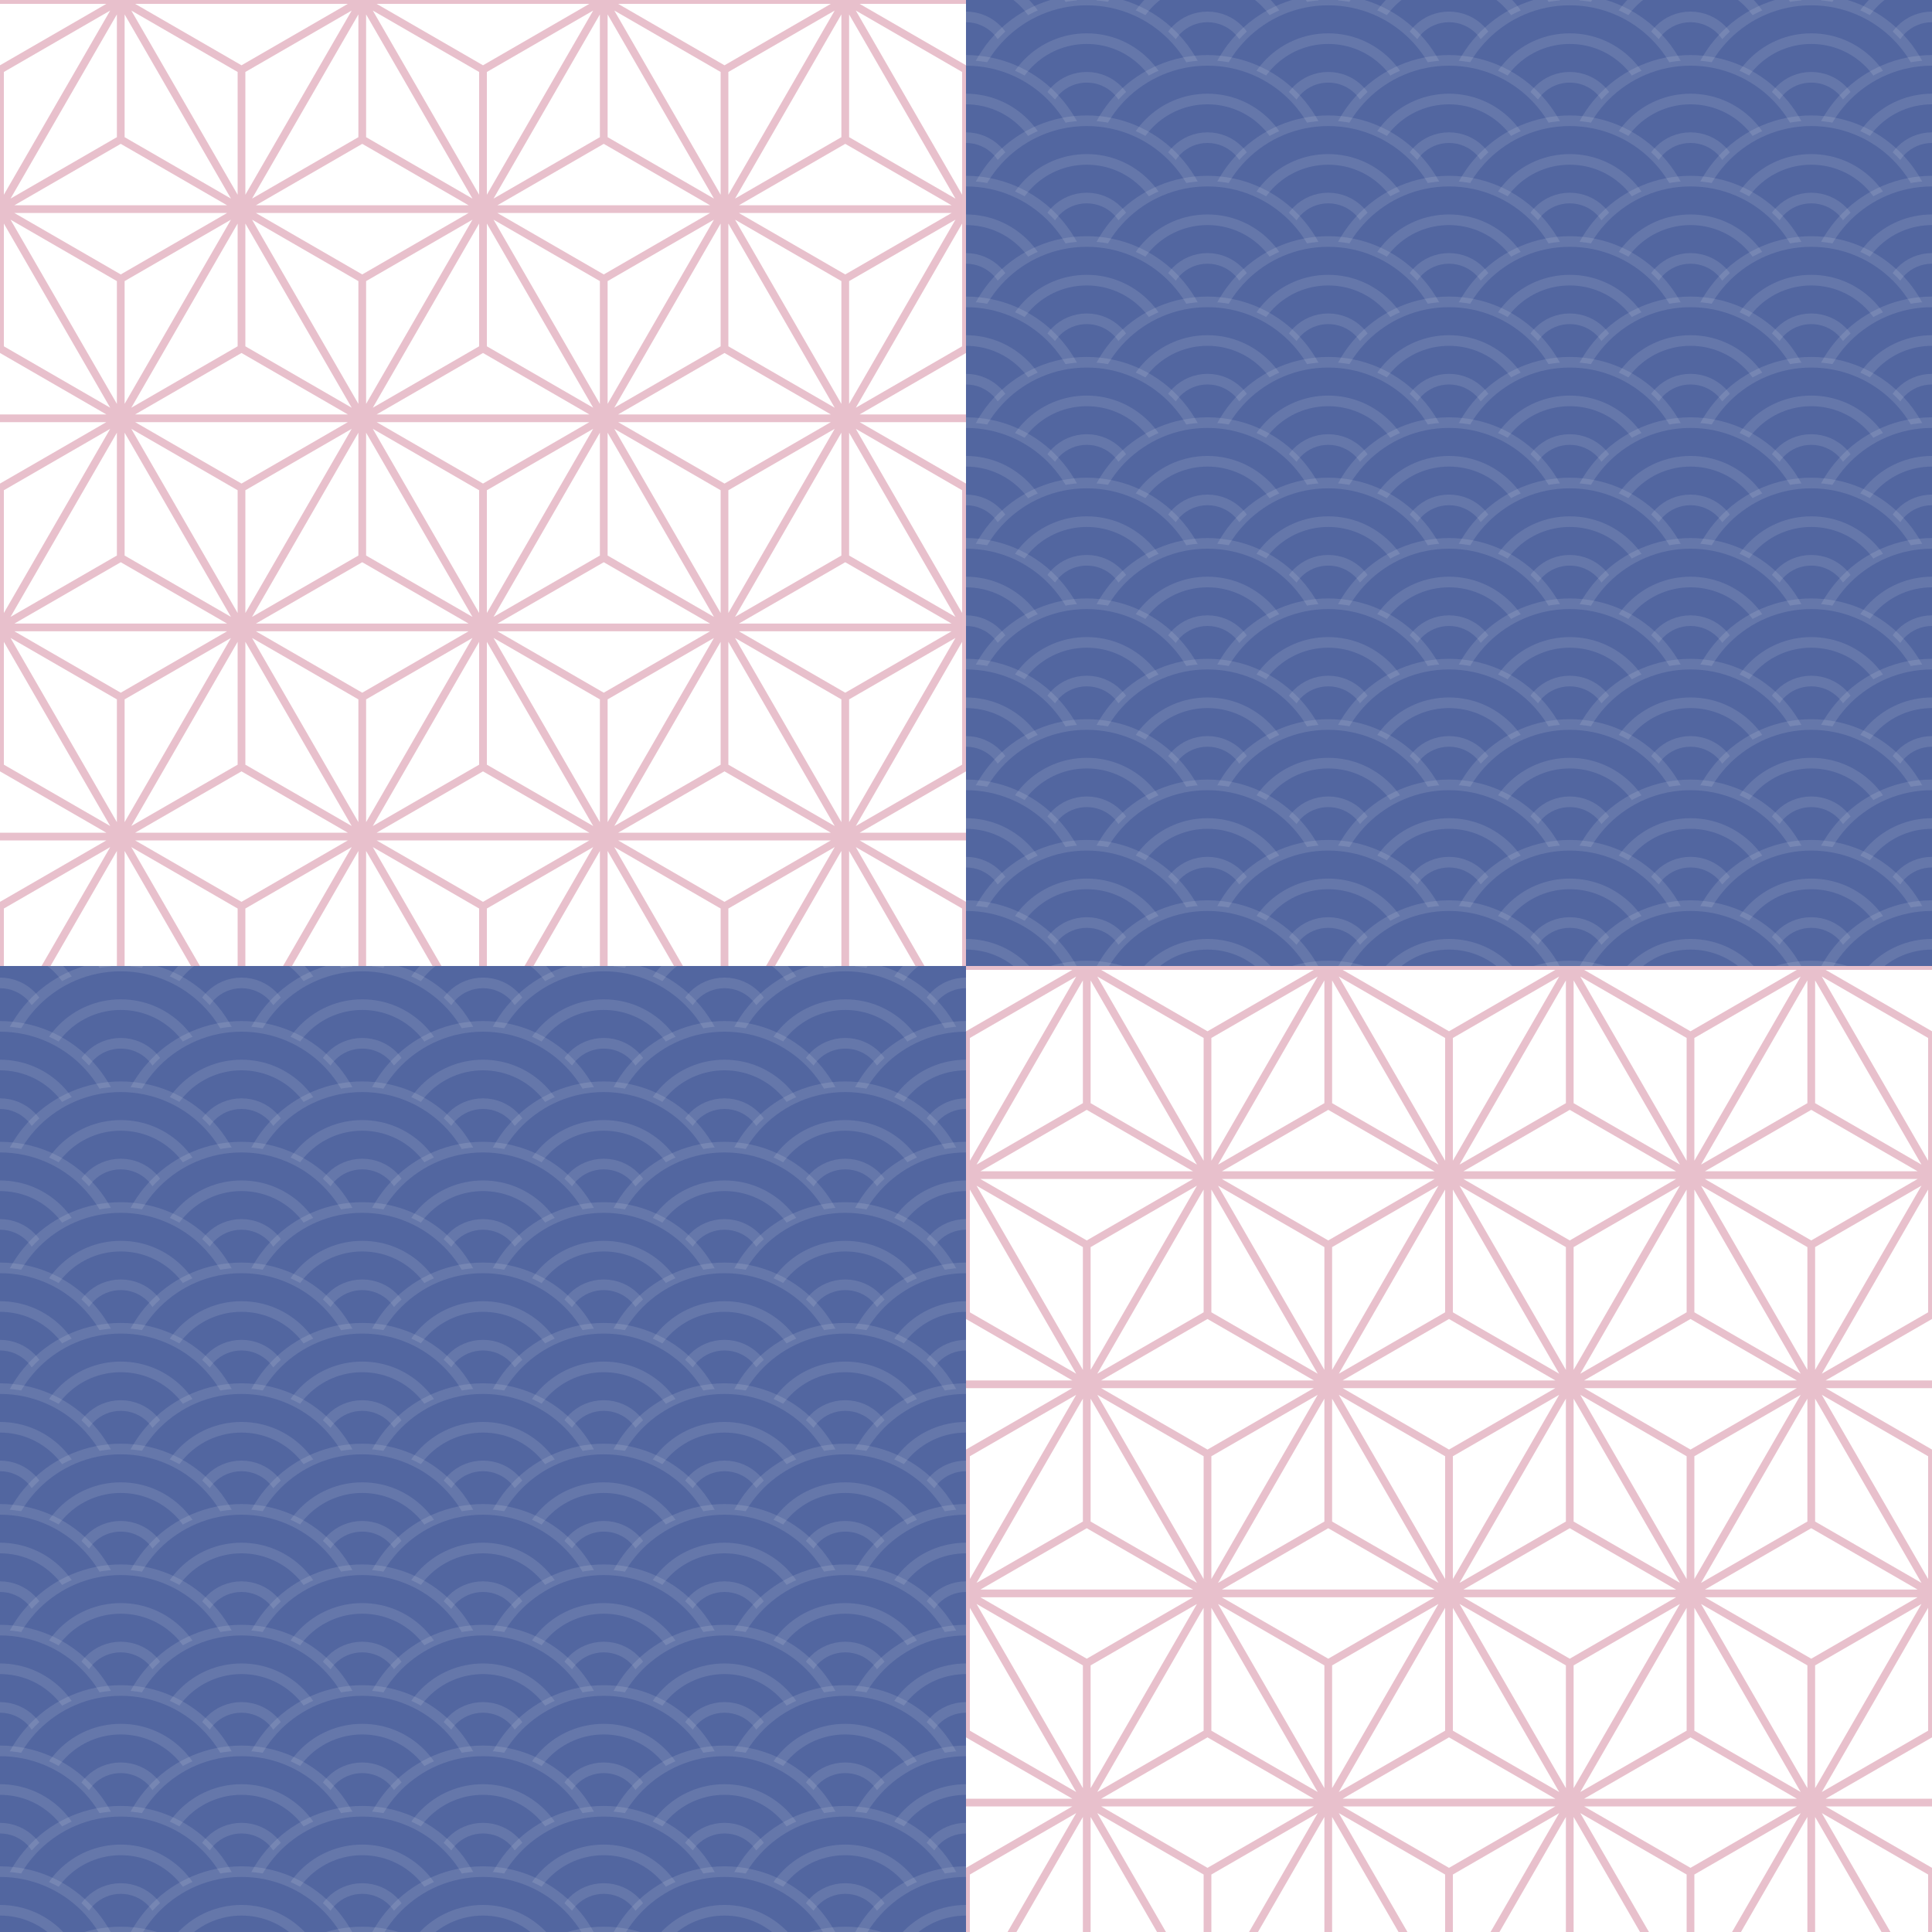
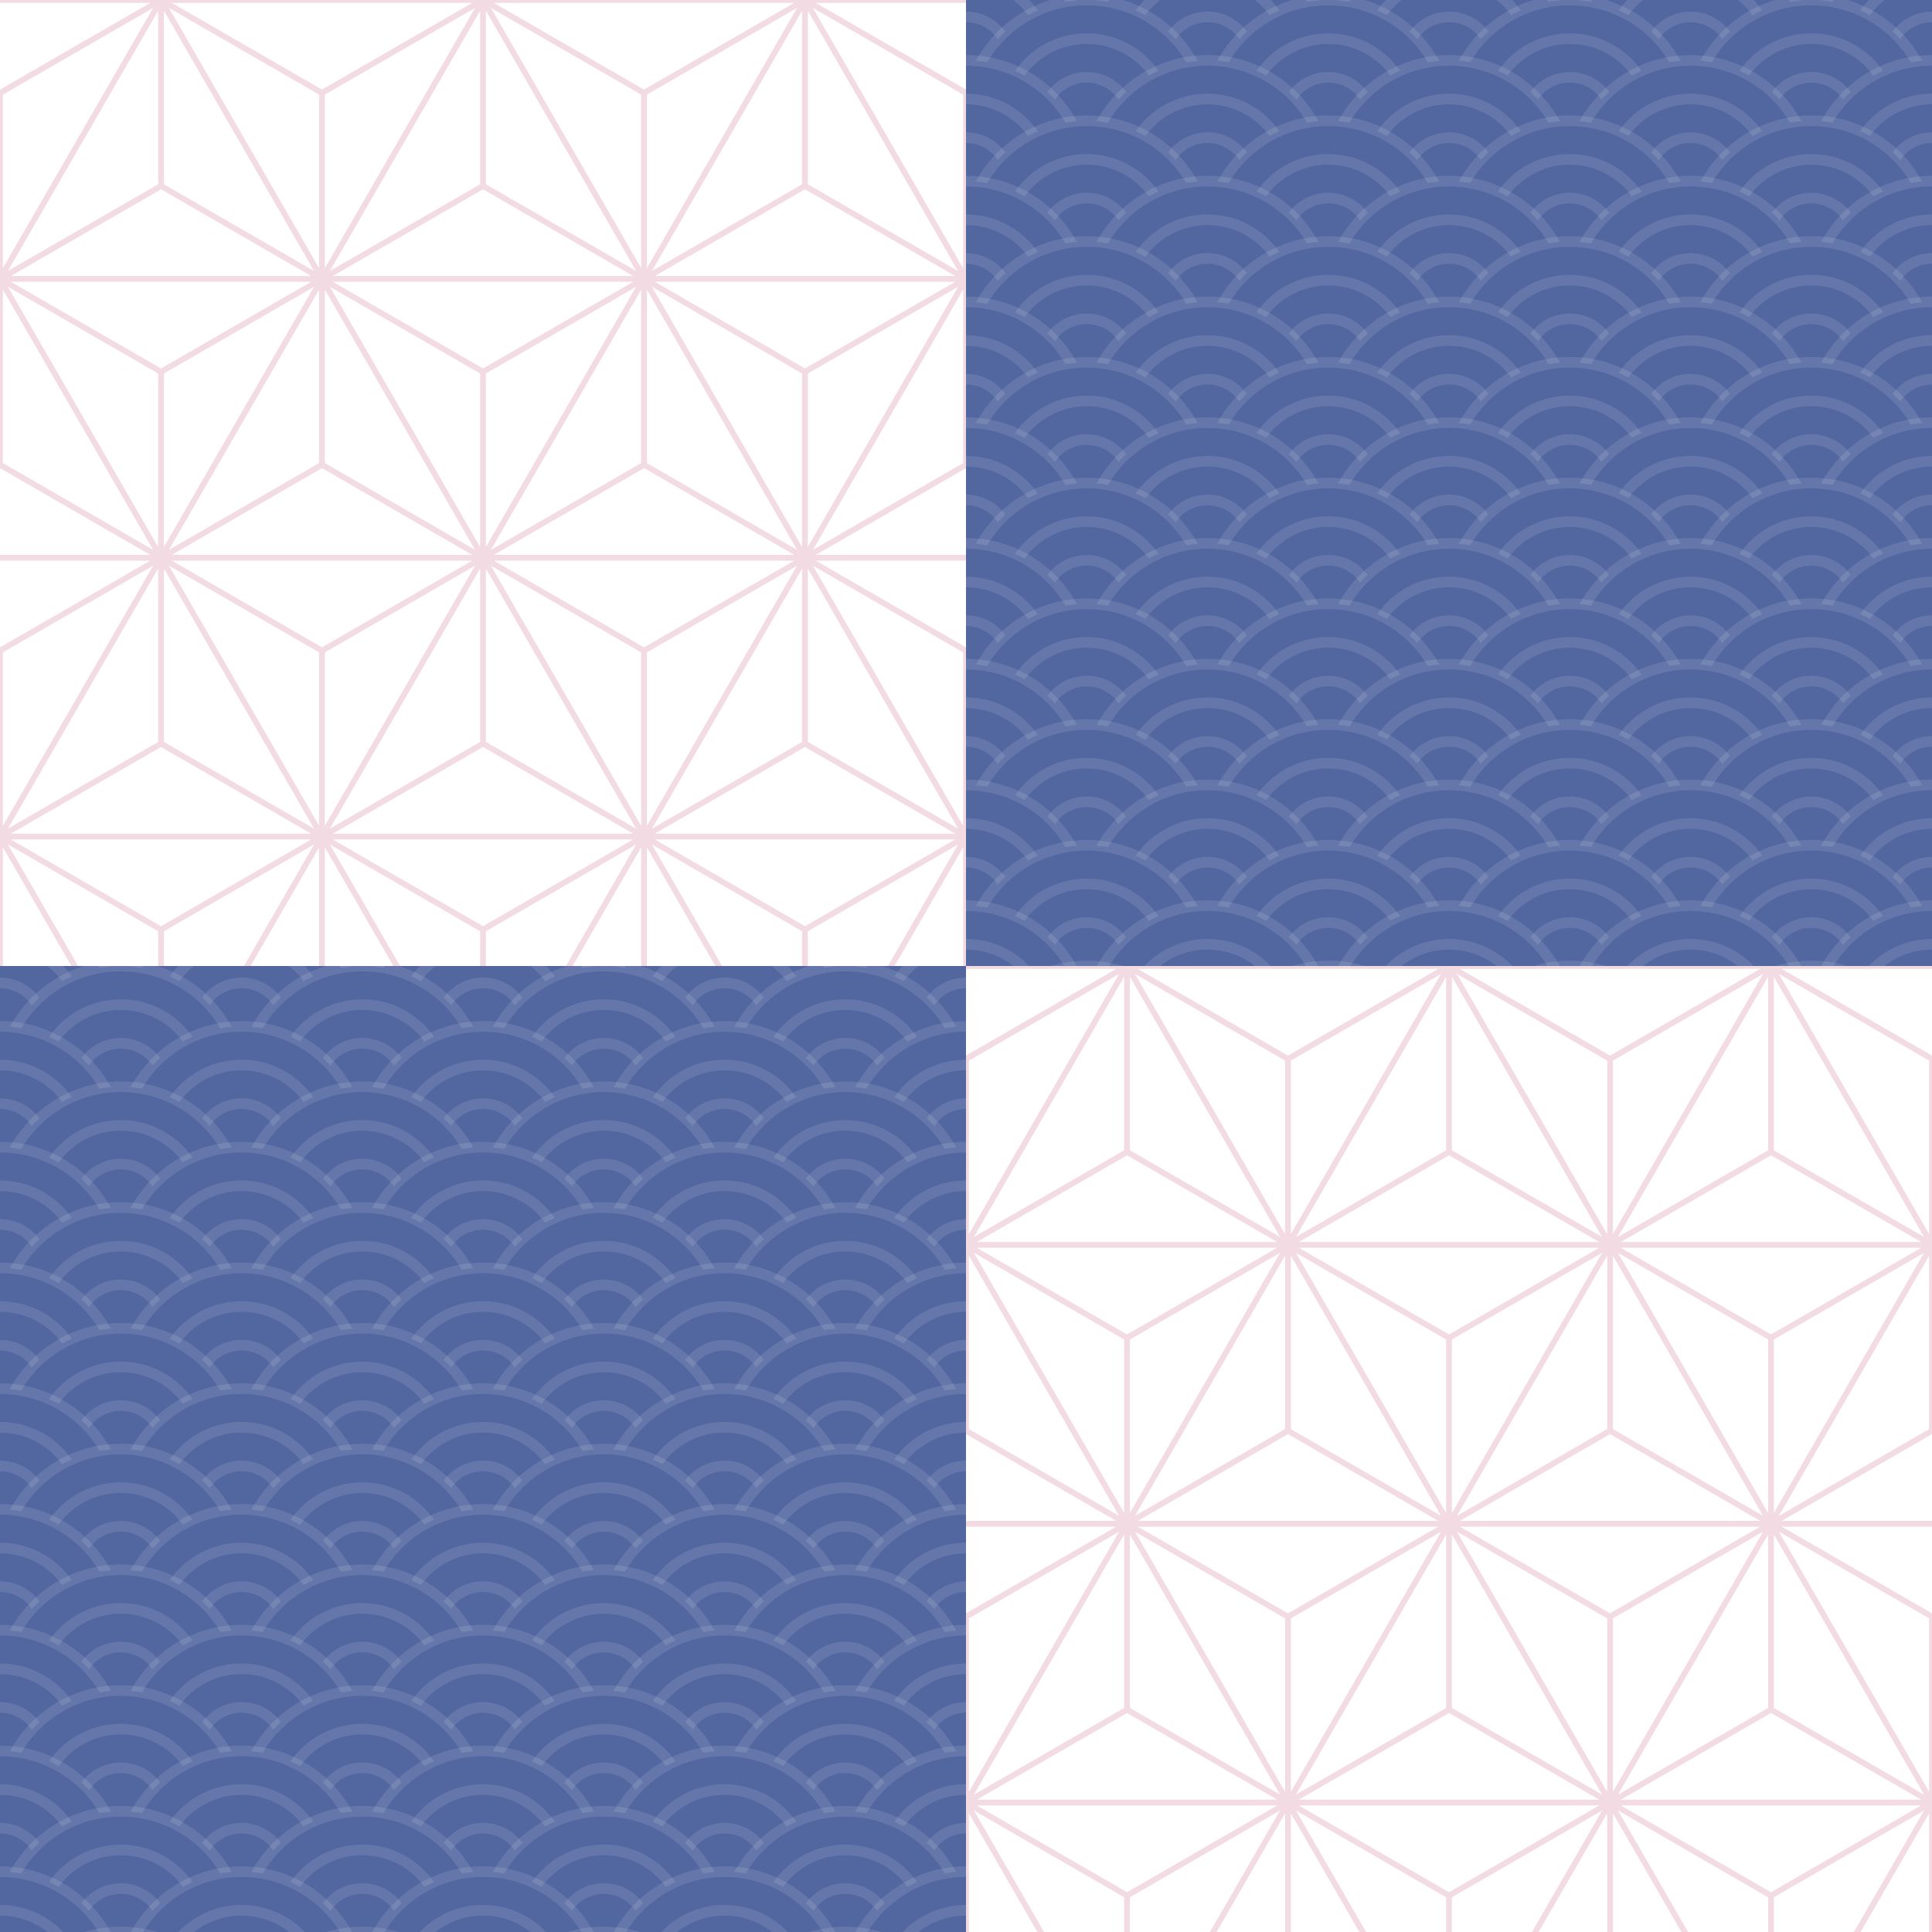
<svg xmlns="http://www.w3.org/2000/svg" viewBox="0 0 200 200">
  <defs>
    <g id="w" fill="#5266a0" stroke="rgba(255,255,255,.11)" stroke-width="1.1">
      <circle r="12.5" />
      <circle r="8.5" />
      <circle r="4.5" />
    </g>
    <clipPath id="c">
      <rect width="100" height="100" />
    </clipPath>
    <g id="dark" clip-path="url(#c)">
      <use href="#w" x="0" y="-6.25" />
      <use href="#w" x="25" y="-6.25" />
      <use href="#w" x="50" y="-6.25" />
      <use href="#w" x="75" y="-6.25" />
      <use href="#w" x="100" y="-6.25" />
      <use href="#w" x="12.5" y="0" />
      <use href="#w" x="37.5" y="0" />
      <use href="#w" x="62.5" y="0" />
      <use href="#w" x="87.5" y="0" />
      <use href="#w" x="112.5" y="0" />
      <use href="#w" x="0" y="6.25" />
      <use href="#w" x="25" y="6.25" />
      <use href="#w" x="50" y="6.25" />
      <use href="#w" x="75" y="6.25" />
      <use href="#w" x="100" y="6.25" />
      <use href="#w" x="12.5" y="12.5" />
      <use href="#w" x="37.5" y="12.5" />
      <use href="#w" x="62.5" y="12.5" />
      <use href="#w" x="87.5" y="12.5" />
      <use href="#w" x="112.5" y="12.5" />
      <use href="#w" x="0" y="18.75" />
      <use href="#w" x="25" y="18.75" />
      <use href="#w" x="50" y="18.75" />
      <use href="#w" x="75" y="18.75" />
      <use href="#w" x="100" y="18.75" />
      <use href="#w" x="12.5" y="25" />
      <use href="#w" x="37.5" y="25" />
      <use href="#w" x="62.5" y="25" />
      <use href="#w" x="87.5" y="25" />
      <use href="#w" x="112.5" y="25" />
      <use href="#w" x="0" y="31.25" />
      <use href="#w" x="25" y="31.25" />
      <use href="#w" x="50" y="31.25" />
      <use href="#w" x="75" y="31.25" />
      <use href="#w" x="100" y="31.25" />
      <use href="#w" x="12.5" y="37.5" />
      <use href="#w" x="37.5" y="37.5" />
      <use href="#w" x="62.5" y="37.5" />
      <use href="#w" x="87.5" y="37.5" />
      <use href="#w" x="112.5" y="37.5" />
      <use href="#w" x="0" y="43.75" />
      <use href="#w" x="25" y="43.75" />
      <use href="#w" x="50" y="43.75" />
      <use href="#w" x="75" y="43.75" />
      <use href="#w" x="100" y="43.75" />
      <use href="#w" x="12.5" y="50" />
      <use href="#w" x="37.5" y="50" />
      <use href="#w" x="62.5" y="50" />
      <use href="#w" x="87.5" y="50" />
      <use href="#w" x="112.5" y="50" />
      <use href="#w" x="0" y="56.25" />
      <use href="#w" x="25" y="56.25" />
      <use href="#w" x="50" y="56.25" />
      <use href="#w" x="75" y="56.25" />
      <use href="#w" x="100" y="56.25" />
      <use href="#w" x="12.5" y="62.5" />
      <use href="#w" x="37.5" y="62.5" />
      <use href="#w" x="62.5" y="62.5" />
      <use href="#w" x="87.5" y="62.5" />
      <use href="#w" x="112.5" y="62.5" />
      <use href="#w" x="0" y="68.75" />
      <use href="#w" x="25" y="68.75" />
      <use href="#w" x="50" y="68.75" />
      <use href="#w" x="75" y="68.75" />
      <use href="#w" x="100" y="68.75" />
      <use href="#w" x="12.5" y="75" />
      <use href="#w" x="37.5" y="75" />
      <use href="#w" x="62.5" y="75" />
      <use href="#w" x="87.5" y="75" />
      <use href="#w" x="112.5" y="75" />
      <use href="#w" x="0" y="81.25" />
      <use href="#w" x="25" y="81.25" />
      <use href="#w" x="50" y="81.25" />
      <use href="#w" x="75" y="81.25" />
      <use href="#w" x="100" y="81.25" />
      <use href="#w" x="12.5" y="87.5" />
      <use href="#w" x="37.5" y="87.5" />
      <use href="#w" x="62.5" y="87.5" />
      <use href="#w" x="87.5" y="87.5" />
      <use href="#w" x="112.5" y="87.5" />
      <use href="#w" x="0" y="93.75" />
      <use href="#w" x="25" y="93.75" />
      <use href="#w" x="50" y="93.75" />
      <use href="#w" x="75" y="93.75" />
      <use href="#w" x="100" y="93.75" />
      <use href="#w" x="12.5" y="100" />
      <use href="#w" x="37.5" y="100" />
      <use href="#w" x="62.5" y="100" />
      <use href="#w" x="87.5" y="100" />
      <use href="#w" x="112.5" y="100" />
      <use href="#w" x="0" y="106.25" />
      <use href="#w" x="25" y="106.25" />
      <use href="#w" x="50" y="106.25" />
      <use href="#w" x="75" y="106.25" />
      <use href="#w" x="100" y="106.25" />
      <use href="#w" x="12.5" y="112.5" />
      <use href="#w" x="37.5" y="112.5" />
      <use href="#w" x="62.5" y="112.5" />
      <use href="#w" x="87.5" y="112.5" />
      <use href="#w" x="112.5" y="112.5" />
    </g>
    <g id="light" clip-path="url(#c)">
-       <path d="M-12.5 0L12.5 0L0 -21.65ZM-12.5 0L0 -7.22M12.5 0L0 -7.22M0 -21.65L0 -7.22M0 -21.65L25 -21.65L12.5 0ZM0 -21.65L12.5 -14.43M25 -21.65L12.5 -14.43M12.5 0L12.5 -14.43M12.5 0L37.5 0L25 -21.65ZM12.5 0L25 -7.22M37.5 0L25 -7.22M25 -21.65L25 -7.22M25 -21.65L50 -21.65L37.5 0ZM25 -21.65L37.5 -14.43M50 -21.65L37.5 -14.43M37.5 0L37.5 -14.43M37.5 0L62.5 0L50 -21.65ZM37.5 0L50 -7.22M62.5 0L50 -7.22M50 -21.65L50 -7.22M50 -21.65L75 -21.65L62.5 0ZM50 -21.65L62.5 -14.43M75 -21.65L62.5 -14.43M62.5 0L62.5 -14.43M62.5 0L87.5 0L75 -21.65ZM62.5 0L75 -7.22M87.5 0L75 -7.22M75 -21.65L75 -7.22M75 -21.65L100 -21.65L87.5 0ZM75 -21.65L87.5 -14.43M100 -21.65L87.5 -14.43M87.5 0L87.5 -14.43M87.5 0L112.5 0L100 -21.65ZM87.5 0L100 -7.22M112.5 0L100 -7.22M100 -21.65L100 -7.22M100 -21.65L125 -21.65L112.5 0ZM100 -21.65L112.5 -14.43M125 -21.65L112.5 -14.43M112.5 0L112.5 -14.43M112.5 0L137.5 0L125 -21.65ZM112.5 0L125 -7.22M137.5 0L125 -7.22M125 -21.65L125 -7.22M125 -21.65L150 -21.65L137.5 0ZM125 -21.65L137.5 -14.43M150 -21.65L137.5 -14.43M137.5 0L137.5 -14.43M-25 21.65L0 21.65L-12.5 0ZM-25 21.65L-12.5 14.43M0 21.65L-12.5 14.43M-12.5 0L-12.5 14.43M-12.5 0L12.5 0L0 21.65ZM-12.5 0L0 7.22M12.5 0L0 7.22M0 21.65L0 7.22M0 21.65L25 21.65L12.5 0ZM0 21.65L12.5 14.43M25 21.65L12.5 14.43M12.5 0L12.5 14.43M12.5 0L37.5 0L25 21.65ZM12.5 0L25 7.22M37.5 0L25 7.22M25 21.65L25 7.22M25 21.65L50 21.65L37.5 0ZM25 21.65L37.5 14.43M50 21.65L37.5 14.43M37.5 0L37.5 14.43M37.5 0L62.5 0L50 21.65ZM37.5 0L50 7.22M62.5 0L50 7.22M50 21.65L50 7.22M50 21.65L75 21.65L62.5 0ZM50 21.65L62.5 14.43M75 21.65L62.5 14.43M62.5 0L62.5 14.43M62.5 0L87.5 0L75 21.65ZM62.5 0L75 7.22M87.5 0L75 7.22M75 21.65L75 7.22M75 21.65L100 21.65L87.5 0ZM75 21.65L87.5 14.43M100 21.65L87.5 14.43M87.5 0L87.5 14.43M87.5 0L112.5 0L100 21.65ZM87.5 0L100 7.22M112.5 0L100 7.22M100 21.65L100 7.22M100 21.65L125 21.65L112.5 0ZM100 21.65L112.5 14.43M125 21.65L112.5 14.43M112.5 0L112.5 14.43M112.5 0L137.5 0L125 21.65ZM112.5 0L125 7.22M137.5 0L125 7.22M125 21.65L125 7.22M125 21.65L150 21.65L137.5 0ZM125 21.65L137.5 14.43M150 21.65L137.5 14.43M137.5 0L137.5 14.43M137.5 0L162.5 0L150 21.65ZM137.5 0L150 7.22M162.5 0L150 7.22M150 21.65L150 7.22M-12.5 43.3L12.5 43.3L0 21.65ZM-12.5 43.3L0 36.08M12.5 43.3L0 36.08M0 21.65L0 36.08M0 21.65L25 21.65L12.5 43.3ZM0 21.65L12.5 28.87M25 21.65L12.5 28.87M12.5 43.3L12.5 28.87M12.5 43.3L37.5 43.3L25 21.65ZM12.5 43.3L25 36.08M37.5 43.3L25 36.08M25 21.65L25 36.08M25 21.65L50 21.65L37.5 43.3ZM25 21.65L37.5 28.87M50 21.65L37.5 28.87M37.5 43.3L37.5 28.87M37.5 43.3L62.5 43.3L50 21.65ZM37.5 43.3L50 36.08M62.5 43.3L50 36.08M50 21.65L50 36.08M50 21.65L75 21.65L62.5 43.3ZM50 21.65L62.5 28.87M75 21.65L62.5 28.87M62.5 43.3L62.5 28.87M62.5 43.3L87.5 43.3L75 21.65ZM62.5 43.3L75 36.08M87.5 43.3L75 36.08M75 21.65L75 36.08M75 21.65L100 21.65L87.5 43.3ZM75 21.65L87.5 28.87M100 21.65L87.5 28.87M87.5 43.3L87.5 28.87M87.5 43.3L112.5 43.3L100 21.65ZM87.5 43.3L100 36.08M112.5 43.3L100 36.08M100 21.65L100 36.08M100 21.65L125 21.65L112.5 43.3ZM100 21.65L112.5 28.87M125 21.65L112.5 28.87M112.5 43.3L112.5 28.87M112.5 43.3L137.5 43.3L125 21.65ZM112.5 43.3L125 36.08M137.5 43.3L125 36.08M125 21.65L125 36.08M125 21.65L150 21.65L137.5 43.3ZM125 21.65L137.5 28.87M150 21.65L137.5 28.87M137.5 43.3L137.5 28.87M-25 64.95L0 64.95L-12.5 43.3ZM-25 64.95L-12.5 57.74M0 64.95L-12.5 57.74M-12.5 43.3L-12.5 57.74M-12.5 43.3L12.5 43.3L0 64.95ZM-12.5 43.3L0 50.52M12.5 43.3L0 50.52M0 64.95L0 50.52M0 64.95L25 64.95L12.5 43.3ZM0 64.95L12.5 57.74M25 64.95L12.5 57.74M12.5 43.3L12.5 57.74M12.5 43.3L37.5 43.3L25 64.95ZM12.5 43.3L25 50.52M37.5 43.3L25 50.52M25 64.95L25 50.52M25 64.95L50 64.95L37.5 43.3ZM25 64.95L37.5 57.74M50 64.95L37.5 57.74M37.5 43.3L37.5 57.74M37.5 43.3L62.5 43.3L50 64.95ZM37.5 43.3L50 50.52M62.5 43.3L50 50.52M50 64.95L50 50.52M50 64.95L75 64.95L62.5 43.3ZM50 64.95L62.5 57.74M75 64.95L62.5 57.74M62.5 43.3L62.5 57.74M62.5 43.3L87.5 43.3L75 64.95ZM62.5 43.3L75 50.52M87.5 43.3L75 50.52M75 64.95L75 50.52M75 64.95L100 64.95L87.5 43.3ZM75 64.95L87.5 57.74M100 64.95L87.5 57.74M87.5 43.3L87.5 57.74M87.5 43.3L112.5 43.3L100 64.95ZM87.5 43.3L100 50.52M112.5 43.3L100 50.52M100 64.95L100 50.52M100 64.95L125 64.95L112.5 43.3ZM100 64.95L112.5 57.74M125 64.95L112.5 57.74M112.5 43.3L112.5 57.74M112.5 43.3L137.5 43.3L125 64.95ZM112.5 43.3L125 50.52M137.5 43.3L125 50.52M125 64.95L125 50.52M125 64.95L150 64.95L137.5 43.3ZM125 64.95L137.5 57.74M150 64.95L137.5 57.74M137.5 43.3L137.5 57.74M137.5 43.3L162.5 43.3L150 64.95ZM137.5 43.3L150 50.52M162.5 43.3L150 50.52M150 64.95L150 50.52M-12.5 86.6L12.5 86.6L0 64.95ZM-12.5 86.6L0 79.39M12.5 86.6L0 79.39M0 64.95L0 79.39M0 64.95L25 64.95L12.5 86.6ZM0 64.95L12.5 72.17M25 64.95L12.5 72.17M12.5 86.6L12.5 72.17M12.5 86.6L37.5 86.6L25 64.95ZM12.5 86.6L25 79.39M37.5 86.6L25 79.39M25 64.95L25 79.39M25 64.95L50 64.95L37.5 86.6ZM25 64.95L37.5 72.17M50 64.95L37.5 72.17M37.5 86.6L37.5 72.17M37.5 86.6L62.5 86.6L50 64.95ZM37.5 86.6L50 79.39M62.5 86.6L50 79.39M50 64.95L50 79.39M50 64.95L75 64.95L62.5 86.6ZM50 64.95L62.5 72.17M75 64.95L62.5 72.17M62.5 86.6L62.5 72.17M62.5 86.6L87.5 86.6L75 64.95ZM62.5 86.6L75 79.39M87.5 86.6L75 79.39M75 64.95L75 79.39M75 64.95L100 64.95L87.5 86.6ZM75 64.95L87.5 72.17M100 64.95L87.5 72.17M87.5 86.6L87.5 72.17M87.5 86.6L112.5 86.6L100 64.95ZM87.5 86.6L100 79.39M112.5 86.6L100 79.39M100 64.95L100 79.39M100 64.95L125 64.95L112.5 86.6ZM100 64.95L112.5 72.17M125 64.95L112.5 72.17M112.5 86.6L112.5 72.17M112.5 86.6L137.5 86.6L125 64.95ZM112.5 86.6L125 79.39M137.5 86.6L125 79.39M125 64.95L125 79.39M125 64.95L150 64.95L137.5 86.6ZM125 64.95L137.5 72.17M150 64.95L137.5 72.17M137.5 86.6L137.5 72.17M-25 108.25L0 108.25L-12.5 86.6ZM-25 108.25L-12.5 101.04M0 108.25L-12.5 101.04M-12.5 86.6L-12.5 101.04M-12.5 86.6L12.5 86.6L0 108.25ZM-12.5 86.6L0 93.82M12.5 86.6L0 93.82M0 108.25L0 93.82M0 108.25L25 108.25L12.5 86.6ZM0 108.25L12.5 101.04M25 108.25L12.5 101.04M12.5 86.6L12.5 101.04M12.5 86.6L37.5 86.6L25 108.25ZM12.5 86.6L25 93.82M37.5 86.6L25 93.82M25 108.25L25 93.82M25 108.25L50 108.25L37.5 86.6ZM25 108.25L37.5 101.04M50 108.25L37.5 101.04M37.5 86.6L37.5 101.04M37.5 86.6L62.5 86.6L50 108.25ZM37.5 86.6L50 93.82M62.5 86.6L50 93.82M50 108.25L50 93.82M50 108.25L75 108.25L62.5 86.6ZM50 108.25L62.5 101.04M75 108.25L62.5 101.04M62.5 86.6L62.5 101.04M62.5 86.6L87.5 86.6L75 108.25ZM62.5 86.6L75 93.82M87.5 86.6L75 93.82M75 108.25L75 93.82M75 108.25L100 108.25L87.5 86.6ZM75 108.25L87.5 101.04M100 108.25L87.5 101.04M87.5 86.6L87.5 101.04M87.5 86.6L112.5 86.6L100 108.25ZM87.5 86.6L100 93.82M112.5 86.6L100 93.82M100 108.25L100 93.82M100 108.25L125 108.25L112.5 86.6ZM100 108.25L112.5 101.04M125 108.25L112.5 101.04M112.5 86.6L112.5 101.04M112.5 86.6L137.5 86.6L125 108.25ZM112.5 86.6L125 93.82M137.5 86.6L125 93.82M125 108.25L125 93.82M125 108.25L150 108.25L137.5 86.6ZM125 108.25L137.5 101.04M150 108.25L137.5 101.04M137.5 86.6L137.5 101.04M137.5 86.6L162.5 86.6L150 108.25ZM137.5 86.6L150 93.82M162.5 86.6L150 93.82M150 108.25L150 93.82M-12.5 129.9L12.5 129.9L0 108.25ZM-12.5 129.9L0 122.69M12.5 129.9L0 122.69M0 108.25L0 122.69M0 108.25L25 108.25L12.5 129.9ZM0 108.25L12.5 115.47M25 108.25L12.5 115.47M12.5 129.9L12.5 115.47M12.5 129.9L37.5 129.9L25 108.25ZM12.5 129.9L25 122.69M37.5 129.9L25 122.69M25 108.25L25 122.69M25 108.25L50 108.25L37.5 129.9ZM25 108.25L37.5 115.47M50 108.25L37.5 115.47M37.5 129.9L37.5 115.47M37.5 129.9L62.5 129.9L50 108.25ZM37.5 129.9L50 122.69M62.5 129.9L50 122.69M50 108.25L50 122.69M50 108.25L75 108.25L62.5 129.9ZM50 108.25L62.5 115.47M75 108.25L62.5 115.47M62.5 129.9L62.5 115.47M62.5 129.9L87.5 129.9L75 108.25ZM62.5 129.9L75 122.69M87.5 129.9L75 122.69M75 108.25L75 122.69M75 108.25L100 108.25L87.5 129.9ZM75 108.25L87.5 115.47M100 108.25L87.5 115.47M87.5 129.9L87.5 115.47M87.5 129.9L112.5 129.9L100 108.25ZM87.5 129.9L100 122.69M112.5 129.9L100 122.69M100 108.25L100 122.69M100 108.25L125 108.25L112.5 129.9ZM100 108.25L112.5 115.47M125 108.25L112.5 115.47M112.5 129.9L112.5 115.47M112.5 129.9L137.5 129.9L125 108.25ZM112.5 129.9L125 122.69M137.5 129.9L125 122.69M125 108.25L125 122.69M125 108.25L150 108.25L137.5 129.9ZM125 108.25L137.5 115.47M150 108.25L137.5 115.47M137.5 129.9L137.5 115.47" fill="none" stroke="#c96a86" stroke-width=".8" stroke-linejoin="round" opacity=".42" />
+       <path d="M-16.67 0L16.67 0L0 -28.87ZM-16.67 0L0 -9.62M16.67 0L0 -9.62M0 -28.87L0 -9.62M0 -28.87L33.33 -28.87L16.67 0ZM0 -28.87L16.67 -19.25M33.33 -28.87L16.67 -19.25M16.67 0L16.67 -19.25M16.67 0L50 0L33.33 -28.87ZM16.67 0L33.33 -9.62M50 0L33.33 -9.62M33.33 -28.87L33.33 -9.62M33.33 -28.87L66.67 -28.87L50 0ZM33.33 -28.87L50 -19.25M66.67 -28.87L50 -19.25M50 0L50 -19.25M50 0L83.33 0L66.67 -28.87ZM50 0L66.67 -9.62M83.33 0L66.67 -9.62M66.67 -28.87L66.67 -9.62M66.67 -28.87L100 -28.87L83.33 0ZM66.67 -28.87L83.33 -19.25M100 -28.87L83.33 -19.25M83.33 0L83.33 -19.25M83.33 0L116.67 0L100 -28.87ZM83.33 0L100 -9.62M116.67 0L100 -9.62M100 -28.87L100 -9.62M100 -28.87L133.33 -28.87L116.67 0ZM100 -28.87L116.67 -19.25M133.33 -28.87L116.67 -19.25M116.67 0L116.67 -19.25M116.67 0L150 0L133.33 -28.87ZM116.67 0L133.33 -9.62M150 0L133.33 -9.62M133.33 -28.87L133.33 -9.62M133.33 -28.87L166.67 -28.87L150 0ZM133.33 -28.87L150 -19.25M166.67 -28.87L150 -19.25M150 0L150 -19.25M-33.33 28.87L0 28.87L-16.67 0ZM-33.33 28.87L-16.67 19.25M0 28.87L-16.67 19.25M-16.67 0L-16.67 19.25M-16.67 0L16.67 0L0 28.87ZM-16.67 0L0 9.62M16.67 0L0 9.62M0 28.87L0 9.62M0 28.87L33.33 28.87L16.67 0ZM0 28.87L16.67 19.25M33.33 28.87L16.67 19.25M16.67 0L16.67 19.25M16.67 0L50 0L33.33 28.87ZM16.67 0L33.33 9.62M50 0L33.33 9.62M33.33 28.87L33.33 9.62M33.33 28.87L66.67 28.87L50 0ZM33.33 28.87L50 19.25M66.67 28.87L50 19.25M50 0L50 19.25M50 0L83.33 0L66.67 28.87ZM50 0L66.67 9.62M83.33 0L66.67 9.62M66.67 28.87L66.67 9.62M66.67 28.87L100 28.87L83.33 0ZM66.67 28.87L83.33 19.25M100 28.87L83.33 19.25M83.33 0L83.33 19.25M83.33 0L116.67 0L100 28.87ZM83.33 0L100 9.62M116.67 0L100 9.62M100 28.87L100 9.62M100 28.87L133.33 28.87L116.67 0ZM100 28.87L116.67 19.25M133.33 28.87L116.67 19.25M116.67 0L116.67 19.25M116.67 0L150 0L133.33 28.87ZM116.67 0L133.33 9.62M150 0L133.33 9.62M133.33 28.87L133.33 9.62M133.33 28.87L166.67 28.87L150 0ZM133.33 28.87L150 19.25M166.67 28.87L150 19.25M150 0L150 19.25M150 0L183.33 0L166.67 28.87ZM150 0L166.67 9.62M183.33 0L166.67 9.62M166.67 28.87L166.67 9.62M-16.67 57.74L16.67 57.74L0 28.87ZM-16.67 57.74L0 48.11M16.67 57.74L0 48.11M0 28.87L0 48.11M0 28.87L33.33 28.87L16.67 57.74ZM0 28.87L16.67 38.49M33.33 28.87L16.67 38.49M16.67 57.74L16.67 38.49M16.67 57.74L50 57.74L33.33 28.87ZM16.67 57.74L33.33 48.11M50 57.74L33.33 48.11M33.33 28.87L33.33 48.11M33.33 28.87L66.67 28.87L50 57.74ZM33.33 28.87L50 38.49M66.67 28.87L50 38.49M50 57.74L50 38.49M50 57.74L83.33 57.74L66.67 28.87ZM50 57.74L66.67 48.11M83.33 57.74L66.67 48.11M66.67 28.87L66.67 48.11M66.67 28.87L100 28.87L83.33 57.74ZM66.67 28.87L83.33 38.49M100 28.87L83.33 38.49M83.33 57.74L83.33 38.49M83.33 57.74L116.67 57.74L100 28.87ZM83.33 57.74L100 48.11M116.67 57.74L100 48.11M100 28.87L100 48.11M100 28.87L133.33 28.87L116.67 57.74ZM100 28.87L116.67 38.49M133.33 28.87L116.67 38.49M116.67 57.74L116.67 38.49M116.67 57.74L150 57.74L133.33 28.87ZM116.67 57.74L133.33 48.11M150 57.74L133.33 48.11M133.33 28.87L133.33 48.11M133.33 28.87L166.67 28.87L150 57.74ZM133.33 28.87L150 38.49M166.67 28.87L150 38.49M150 57.74L150 38.49M-33.33 86.6L0 86.6L-16.67 57.74ZM-33.33 86.6L-16.67 76.98M0 86.6L-16.67 76.98M-16.67 57.74L-16.67 76.98M-16.67 57.74L16.67 57.74L0 86.6ZM-16.67 57.74L0 67.36M16.67 57.74L0 67.36M0 86.6L0 67.36M0 86.6L33.33 86.6L16.67 57.74ZM0 86.6L16.67 76.98M33.33 86.6L16.67 76.98M16.67 57.74L16.67 76.98M16.67 57.74L50 57.74L33.33 86.6ZM16.67 57.74L33.33 67.36M50 57.74L33.33 67.36M33.33 86.6L33.33 67.36M33.33 86.6L66.67 86.6L50 57.74ZM33.33 86.6L50 76.98M66.67 86.6L50 76.98M50 57.74L50 76.98M50 57.74L83.33 57.74L66.67 86.6ZM50 57.74L66.67 67.36M83.33 57.74L66.67 67.36M66.67 86.6L66.67 67.36M66.67 86.6L100 86.6L83.33 57.74ZM66.67 86.6L83.33 76.98M100 86.6L83.33 76.98M83.33 57.74L83.33 76.98M83.33 57.74L116.67 57.74L100 86.6ZM83.33 57.74L100 67.36M116.67 57.74L100 67.36M100 86.6L100 67.36M100 86.6L133.33 86.6L116.67 57.74ZM100 86.6L116.67 76.98M133.33 86.6L116.67 76.98M116.67 57.74L116.67 76.98M116.67 57.74L150 57.74L133.33 86.6ZM116.67 57.74L133.33 67.36M150 57.74L133.33 67.36M133.33 86.6L133.33 67.36M133.33 86.6L166.67 86.6L150 57.74ZM133.33 86.6L150 76.98M166.67 86.6L150 76.98M150 57.74L150 76.98M150 57.74L183.33 57.74L166.67 86.6ZM150 57.74L166.67 67.36M183.33 57.74L166.67 67.36M166.67 86.6L166.67 67.36M-16.67 115.47L16.67 115.47L0 86.6ZM-16.67 115.47L0 105.85M16.67 115.47L0 105.85M0 86.6L0 105.85M0 86.6L33.33 86.6L16.67 115.47ZM0 86.6L16.67 96.23M33.33 86.6L16.67 96.23M16.67 115.47L16.67 96.23M16.67 115.47L50 115.47L33.33 86.6ZM16.67 115.47L33.33 105.85M50 115.47L33.33 105.85M33.33 86.6L33.33 105.85M33.33 86.6L66.67 86.6L50 115.47ZM33.33 86.6L50 96.23M66.67 86.6L50 96.23M50 115.47L50 96.23M50 115.47L83.33 115.47L66.67 86.6ZM50 115.47L66.67 105.85M83.33 115.47L66.67 105.85M66.67 86.6L66.67 105.85M66.67 86.6L100 86.6L83.33 115.47ZM66.67 86.6L83.33 96.23M100 86.6L83.33 96.23M83.33 115.47L83.33 96.23M83.33 115.47L116.67 115.47L100 86.6ZM83.33 115.47L100 105.85M116.67 115.47L100 105.85M100 86.6L100 105.85M100 86.6L133.33 86.6L116.67 115.47ZM100 86.6L116.67 96.23M133.33 86.6L116.67 96.23M116.67 115.47L116.67 96.23M116.67 115.47L150 115.47L133.33 86.6ZM116.67 115.47L133.33 105.85M150 115.47L133.33 105.85M133.33 86.6L133.33 105.85M133.33 86.6L166.67 86.6L150 115.47ZM133.33 86.6L150 96.23M166.67 86.6L150 96.23M150 115.47L150 96.23M-33.33 144.34L0 144.34L-16.67 115.47ZM-33.33 144.34L-16.67 134.72M0 144.34L-16.67 134.72M-16.67 115.47L-16.67 134.72M-16.67 115.47L16.67 115.47L0 144.34ZM-16.67 115.47L0 125.09M16.67 115.47L0 125.09M0 144.34L0 125.09M0 144.34L33.33 144.34L16.67 115.47ZM0 144.34L16.67 134.72M33.33 144.34L16.67 134.72M16.67 115.47L16.67 134.72M16.67 115.47L50 115.47L33.33 144.34ZM16.67 115.47L33.33 125.09M50 115.47L33.33 125.09M33.33 144.34L33.33 125.09M33.33 144.34L66.67 144.34L50 115.47ZM33.33 144.34L50 134.72M66.67 144.34L50 134.72M50 115.47L50 134.72M50 115.47L83.33 115.47L66.67 144.34ZM50 115.47L66.67 125.09M83.33 115.47L66.67 125.09M66.67 144.34L66.67 125.09M66.67 144.34L100 144.34L83.33 115.47ZM66.67 144.34L83.33 134.72M100 144.34L83.33 134.72M83.33 115.47L83.33 134.72M83.33 115.47L116.67 115.47L100 144.34ZM83.33 115.47L100 125.09M116.67 115.47L100 125.09M100 144.34L100 125.09M100 144.34L133.33 144.34L116.67 115.47ZM100 144.34L116.67 134.72M133.33 144.34L116.67 134.72M116.67 115.47L116.67 134.72M116.67 115.47L150 115.47L133.33 144.34ZM116.67 115.47L133.33 125.09M150 115.47L133.33 125.09M133.33 144.34L133.33 125.09M133.33 144.34L166.67 144.34L150 115.47ZM133.33 144.34L150 134.72M166.67 144.34L150 134.72M150 115.47L150 134.72M150 115.47L183.33 115.47L166.67 144.34ZM150 115.47L166.67 125.09M183.33 115.47L166.67 125.09M166.67 144.34L166.67 125.09" fill="none" stroke="#c96a86" stroke-width=".6" stroke-linejoin="round" opacity=".24" />
    </g>
  </defs>
  <use href="#dark" x="100" />
  <use href="#dark" y="100" />
  <use href="#light" />
  <use href="#light" x="100" y="100" />
</svg>
